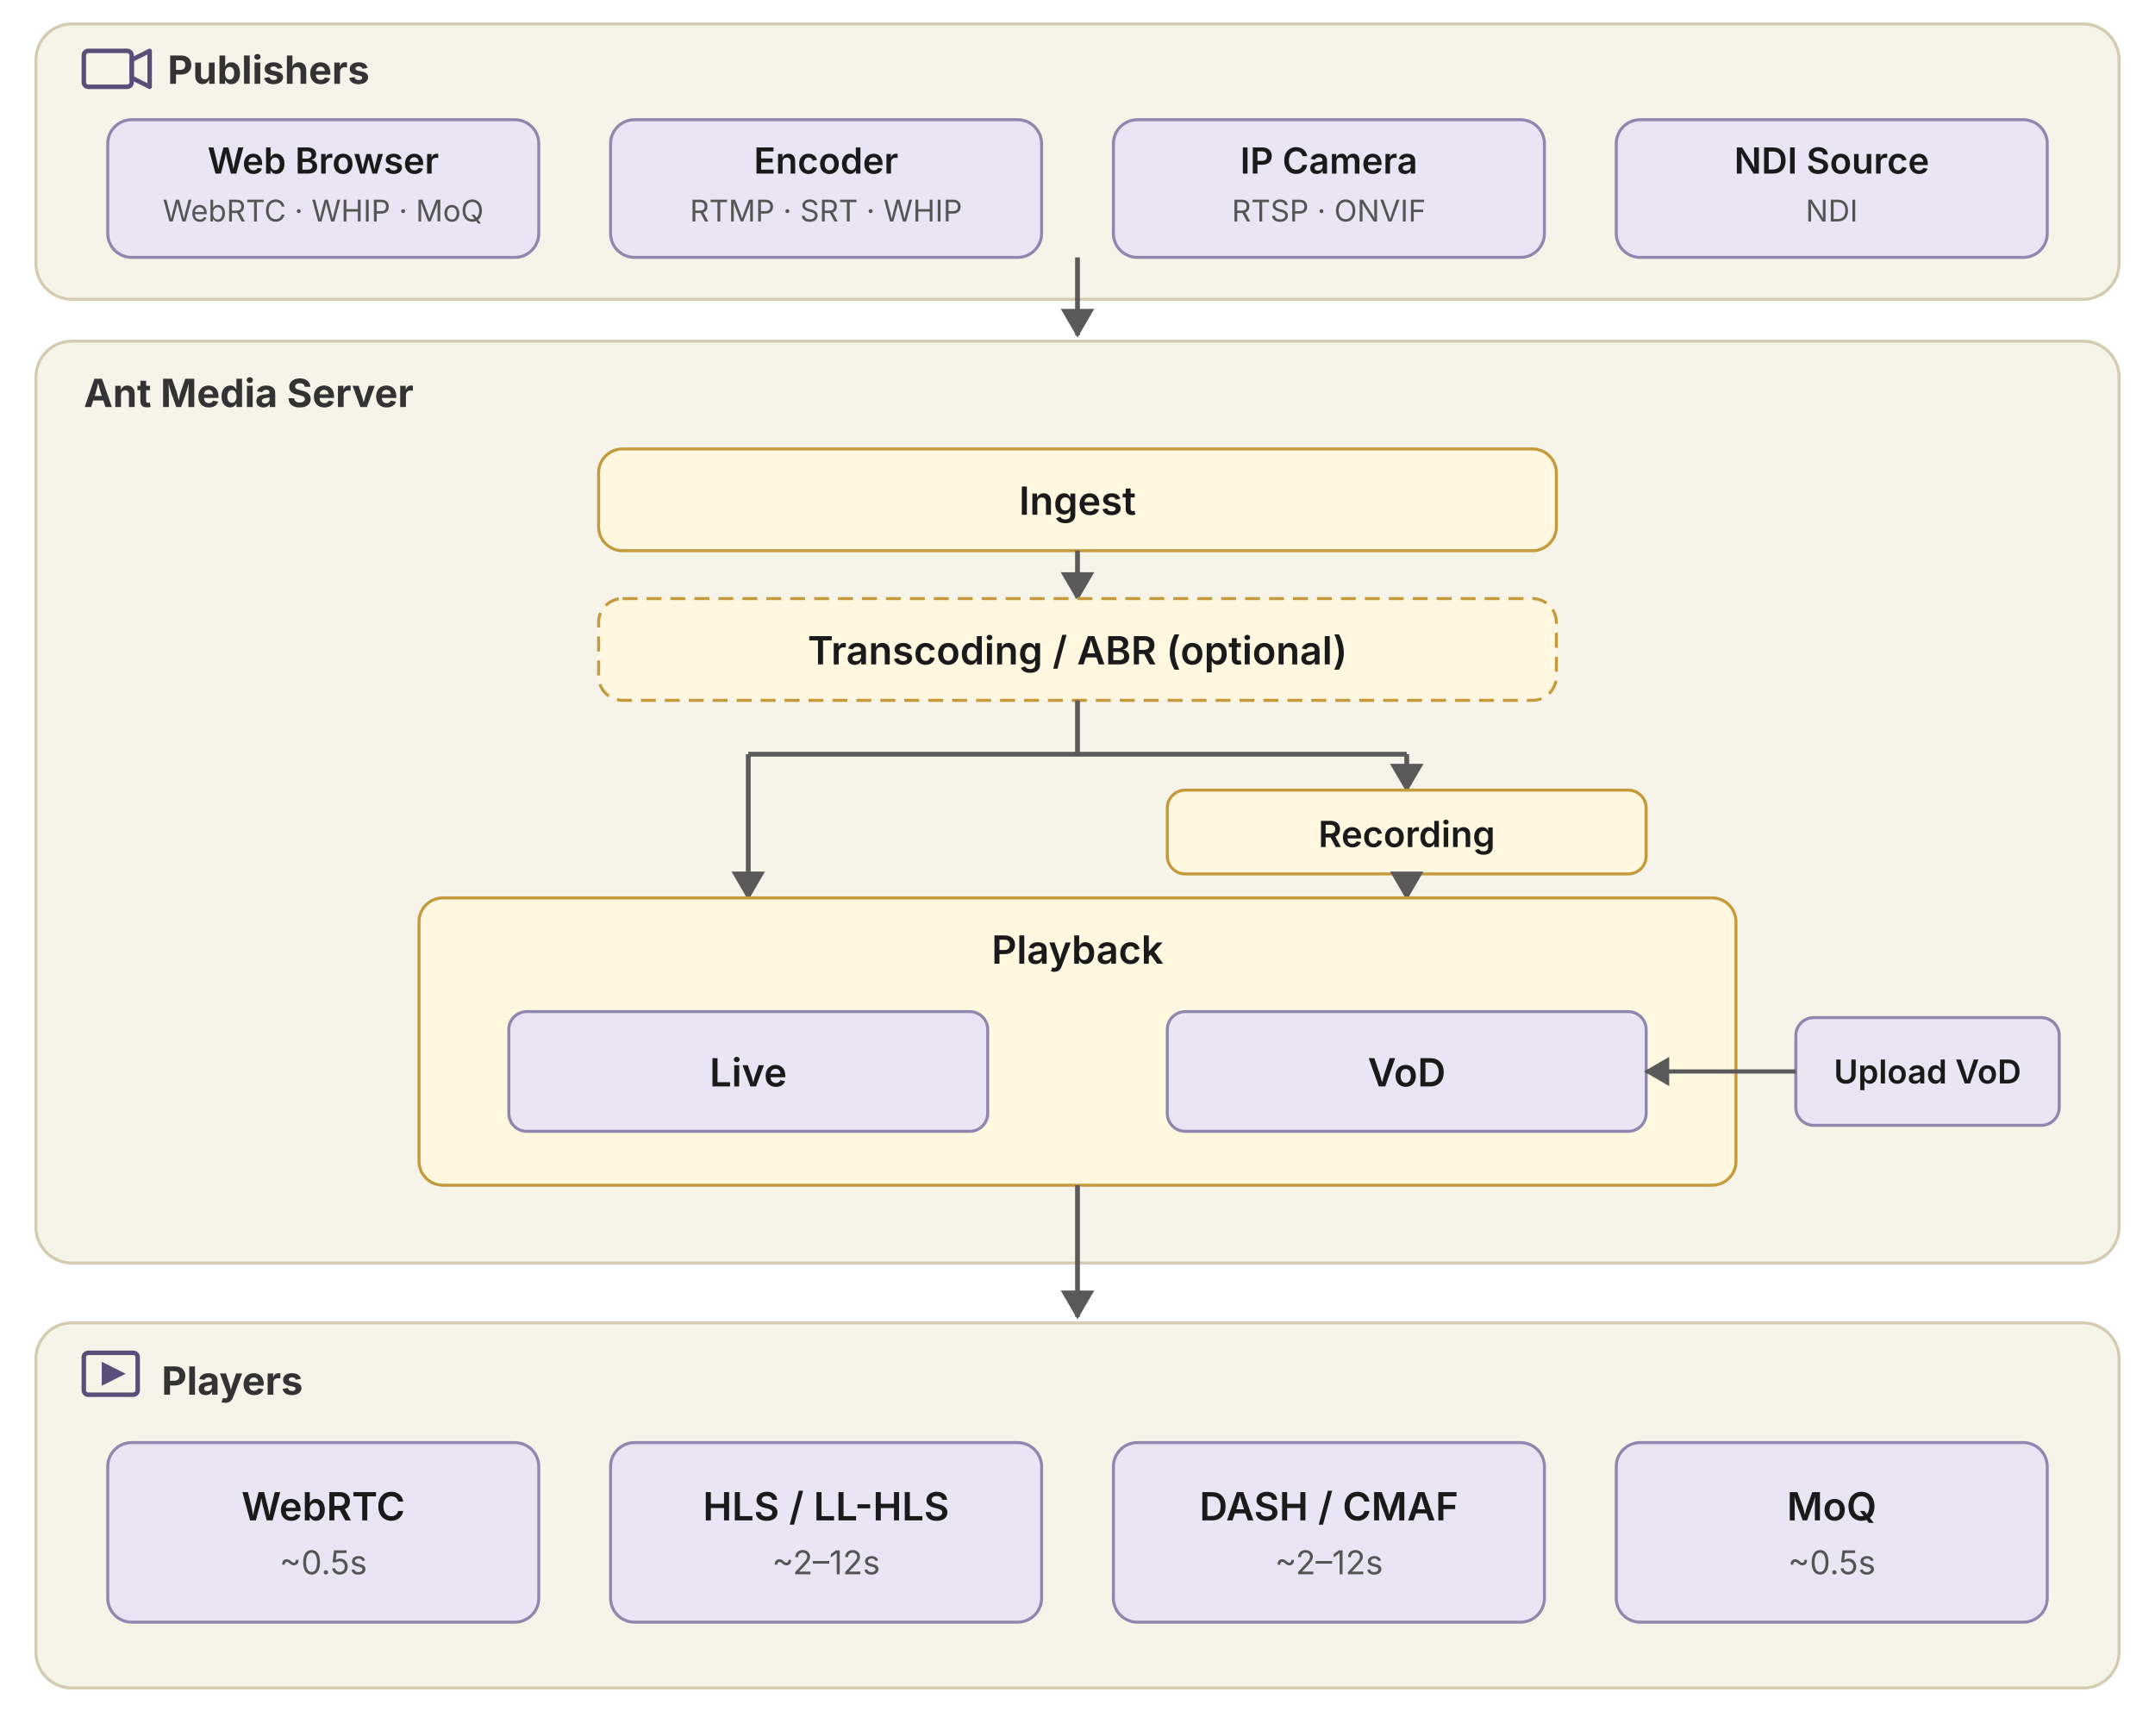
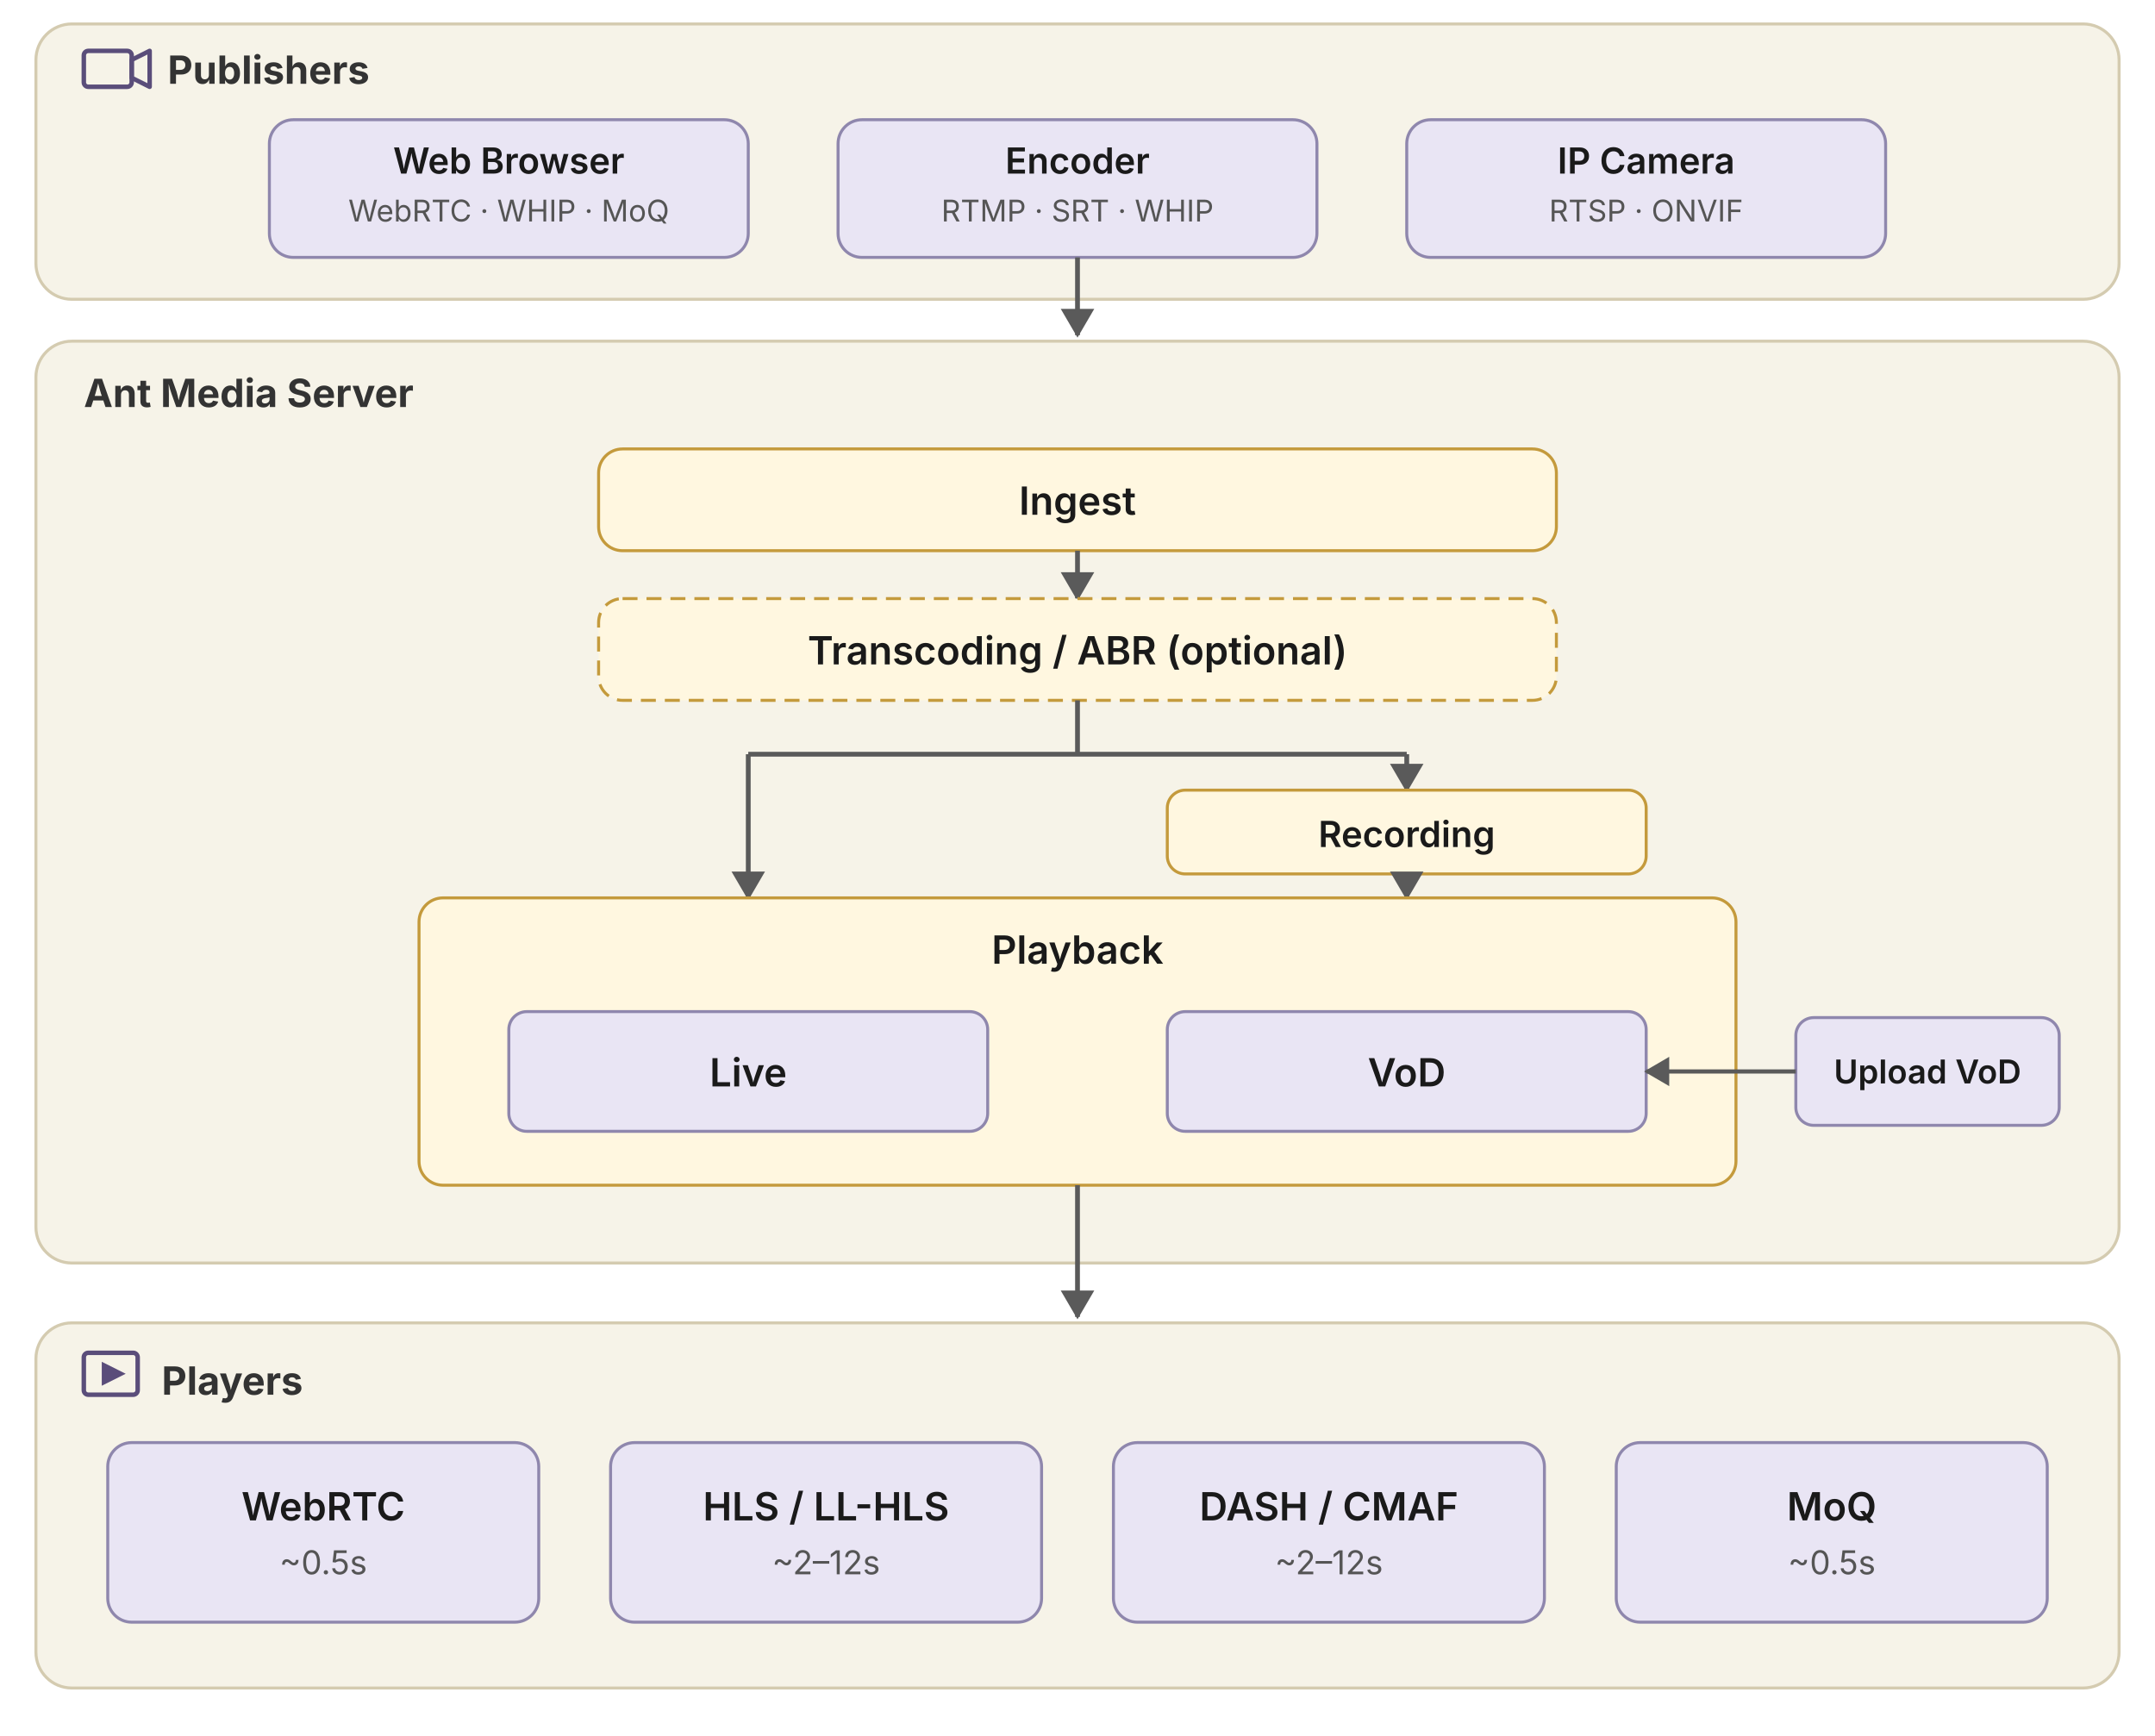
<svg xmlns="http://www.w3.org/2000/svg" viewBox="0 0 720 580" role="img" aria-labelledby="amsArchTitle amsArchDesc">
  <defs>
    <marker id="ah" markerWidth="7" markerHeight="7" refX="5.5" refY="3.5" orient="auto">
      <path d="M0,0 L6,3.5 L0,7 Z" fill="#5a5a5a" />
    </marker>
  </defs>
  <rect x="12" y="8" width="696" height="92" rx="12" fill="#f6f3e8" stroke="#d4cbb0" />
  <g transform="translate(28,14)" fill="none" stroke="#5a4d7a" stroke-width="1.5" stroke-linejoin="round">
    <rect x="0" y="3" width="16" height="12" rx="1.5" />
    <path d="M16 6 L22 3 L22 15 L16 12 Z" />
  </g>
  <text x="56" y="28" font-family="system-ui, -apple-system, Segoe UI, sans-serif" font-size="13" font-weight="700" fill="#333">Publishers</text>
-   <rect x="36" y="40" width="144" height="46" rx="8" fill="#e9e5f4" stroke="#8f87ad" />
-   <text x="108" y="58" text-anchor="middle" font-family="system-ui, -apple-system, Segoe UI, sans-serif" font-size="12" font-weight="600" fill="#1a1a1a">Web Browser</text>
-   <text x="108" y="74" text-anchor="middle" font-family="system-ui, -apple-system, Segoe UI, sans-serif" font-size="10" fill="#555">WebRTC · WHIP · MoQ</text>
-   <rect x="204" y="40" width="144" height="46" rx="8" fill="#e9e5f4" stroke="#8f87ad" />
-   <text x="276" y="58" text-anchor="middle" font-family="system-ui, -apple-system, Segoe UI, sans-serif" font-size="12" font-weight="600" fill="#1a1a1a">Encoder</text>
-   <text x="276" y="74" text-anchor="middle" font-family="system-ui, -apple-system, Segoe UI, sans-serif" font-size="10" fill="#555">RTMP · SRT · WHIP</text>
-   <rect x="372" y="40" width="144" height="46" rx="8" fill="#e9e5f4" stroke="#8f87ad" />
-   <text x="444" y="58" text-anchor="middle" font-family="system-ui, -apple-system, Segoe UI, sans-serif" font-size="12" font-weight="600" fill="#1a1a1a">IP Camera</text>
-   <text x="444" y="74" text-anchor="middle" font-family="system-ui, -apple-system, Segoe UI, sans-serif" font-size="10" fill="#555">RTSP · ONVIF</text>
-   <rect x="540" y="40" width="144" height="46" rx="8" fill="#e9e5f4" stroke="#8f87ad" />
-   <text x="612" y="58" text-anchor="middle" font-family="system-ui, -apple-system, Segoe UI, sans-serif" font-size="12" font-weight="600" fill="#1a1a1a">NDI Source</text>
-   <text x="612" y="74" text-anchor="middle" font-family="system-ui, -apple-system, Segoe UI, sans-serif" font-size="10" fill="#555">NDI</text>
+   <rect x="90" y="40" width="160" height="46" rx="8" fill="#e9e5f4" stroke="#8f87ad" />
+   <text x="170" y="58" text-anchor="middle" font-family="system-ui, -apple-system, Segoe UI, sans-serif" font-size="12" font-weight="600" fill="#1a1a1a">Web Browser</text>
+   <text x="170" y="74" text-anchor="middle" font-family="system-ui, -apple-system, Segoe UI, sans-serif" font-size="10" fill="#555">WebRTC · WHIP · MoQ</text>
+   <rect x="280" y="40" width="160" height="46" rx="8" fill="#e9e5f4" stroke="#8f87ad" />
+   <text x="360" y="58" text-anchor="middle" font-family="system-ui, -apple-system, Segoe UI, sans-serif" font-size="12" font-weight="600" fill="#1a1a1a">Encoder</text>
+   <text x="360" y="74" text-anchor="middle" font-family="system-ui, -apple-system, Segoe UI, sans-serif" font-size="10" fill="#555">RTMP · SRT · WHIP</text>
+   <rect x="470" y="40" width="160" height="46" rx="8" fill="#e9e5f4" stroke="#8f87ad" />
+   <text x="550" y="58" text-anchor="middle" font-family="system-ui, -apple-system, Segoe UI, sans-serif" font-size="12" font-weight="600" fill="#1a1a1a">IP Camera</text>
+   <text x="550" y="74" text-anchor="middle" font-family="system-ui, -apple-system, Segoe UI, sans-serif" font-size="10" fill="#555">RTSP · ONVIF</text>
  <line x1="360" y1="86" x2="360" y2="112" stroke="#5a5a5a" stroke-width="1.6" marker-end="url(#ah)" />
  <rect x="12" y="114" width="696" height="308" rx="12" fill="#f6f3e8" stroke="#d4cbb0" />
  <text x="28" y="136" font-family="system-ui, -apple-system, Segoe UI, sans-serif" font-size="13" font-weight="700" fill="#333">Ant Media Server</text>
  <rect x="200" y="150" width="320" height="34" rx="8" fill="#fff7e0" stroke="#c49a3c" />
  <text x="360" y="172" text-anchor="middle" font-family="system-ui, -apple-system, Segoe UI, sans-serif" font-size="13" font-weight="600" fill="#1a1a1a">Ingest</text>
  <line x1="360" y1="184" x2="360" y2="200" stroke="#5a5a5a" stroke-width="1.6" marker-end="url(#ah)" />
  <rect x="200" y="200" width="320" height="34" rx="8" fill="#fff7e0" stroke="#c49a3c" stroke-dasharray="5 3" />
  <text x="360" y="222" text-anchor="middle" font-family="system-ui, -apple-system, Segoe UI, sans-serif" font-size="13" font-weight="600" fill="#1a1a1a">Transcoding / ABR (optional)</text>
  <line x1="360" y1="234" x2="360" y2="252" stroke="#5a5a5a" stroke-width="1.6" />
  <path d="M250 252 H470" stroke="#5a5a5a" stroke-width="1.6" fill="none" />
  <line x1="250" y1="252" x2="250" y2="300" stroke="#5a5a5a" stroke-width="1.6" marker-end="url(#ah)" />
  <line x1="470" y1="252" x2="470" y2="264" stroke="#5a5a5a" stroke-width="1.6" marker-end="url(#ah)" />
  <rect x="390" y="264" width="160" height="28" rx="6" fill="#fff7e0" stroke="#c49a3c" />
  <text x="470" y="283" text-anchor="middle" font-family="system-ui, -apple-system, Segoe UI, sans-serif" font-size="12" font-weight="600" fill="#1a1a1a">Recording</text>
  <line x1="470" y1="292" x2="470" y2="300" stroke="#5a5a5a" stroke-width="1.6" marker-end="url(#ah)" />
  <rect x="140" y="300" width="440" height="96" rx="8" fill="#fff7e0" stroke="#c49a3c" />
  <text x="360" y="322" text-anchor="middle" font-family="system-ui, -apple-system, Segoe UI, sans-serif" font-size="13" font-weight="600" fill="#1a1a1a">Playback</text>
  <rect x="170" y="338" width="160" height="40" rx="6" fill="#e9e5f4" stroke="#8f87ad" />
  <text x="250" y="363" text-anchor="middle" font-family="system-ui, -apple-system, Segoe UI, sans-serif" font-size="13" font-weight="600" fill="#1a1a1a">Live</text>
  <rect x="390" y="338" width="160" height="40" rx="6" fill="#e9e5f4" stroke="#8f87ad" />
  <text x="470" y="363" text-anchor="middle" font-family="system-ui, -apple-system, Segoe UI, sans-serif" font-size="13" font-weight="600" fill="#1a1a1a">VoD</text>
  <rect x="600" y="340" width="88" height="36" rx="6" fill="#e9e5f4" stroke="#8f87ad" />
  <text x="644" y="362" text-anchor="middle" font-family="system-ui, -apple-system, Segoe UI, sans-serif" font-size="11" font-weight="600" fill="#1a1a1a">Upload VoD</text>
  <line x1="600" y1="358" x2="550" y2="358" stroke="#5a5a5a" stroke-width="1.4" marker-end="url(#ah)" />
  <line x1="360" y1="396" x2="360" y2="440" stroke="#5a5a5a" stroke-width="1.6" marker-end="url(#ah)" />
  <rect x="12" y="442" width="696" height="122" rx="12" fill="#f6f3e8" stroke="#d4cbb0" />
  <g transform="translate(28,450)" fill="none" stroke="#5a4d7a" stroke-width="1.5" stroke-linejoin="round">
    <rect x="0" y="2" width="18" height="14" rx="1.5" />
    <path d="M6 5 L6 13 L14 9 Z" fill="#5a4d7a" stroke="none" />
  </g>
  <text x="54" y="466" font-family="system-ui, -apple-system, Segoe UI, sans-serif" font-size="13" font-weight="700" fill="#333">Players</text>
  <rect x="36" y="482" width="144" height="60" rx="8" fill="#e9e5f4" stroke="#8f87ad" />
  <text x="108" y="508" text-anchor="middle" font-family="system-ui, -apple-system, Segoe UI, sans-serif" font-size="13" font-weight="600" fill="#1a1a1a">WebRTC</text>
  <text x="108" y="526" text-anchor="middle" font-family="system-ui, -apple-system, Segoe UI, sans-serif" font-size="11" fill="#555">~0.5s</text>
  <rect x="204" y="482" width="144" height="60" rx="8" fill="#e9e5f4" stroke="#8f87ad" />
  <text x="276" y="508" text-anchor="middle" font-family="system-ui, -apple-system, Segoe UI, sans-serif" font-size="13" font-weight="600" fill="#1a1a1a">HLS / LL-HLS</text>
  <text x="276" y="526" text-anchor="middle" font-family="system-ui, -apple-system, Segoe UI, sans-serif" font-size="11" fill="#555">~2–12s</text>
  <rect x="372" y="482" width="144" height="60" rx="8" fill="#e9e5f4" stroke="#8f87ad" />
  <text x="444" y="508" text-anchor="middle" font-family="system-ui, -apple-system, Segoe UI, sans-serif" font-size="13" font-weight="600" fill="#1a1a1a">DASH / CMAF</text>
  <text x="444" y="526" text-anchor="middle" font-family="system-ui, -apple-system, Segoe UI, sans-serif" font-size="11" fill="#555">~2–12s</text>
  <rect x="540" y="482" width="144" height="60" rx="8" fill="#e9e5f4" stroke="#8f87ad" />
  <text x="612" y="508" text-anchor="middle" font-family="system-ui, -apple-system, Segoe UI, sans-serif" font-size="13" font-weight="600" fill="#1a1a1a">MoQ</text>
  <text x="612" y="526" text-anchor="middle" font-family="system-ui, -apple-system, Segoe UI, sans-serif" font-size="11" fill="#555">~0.5s</text>
</svg>
